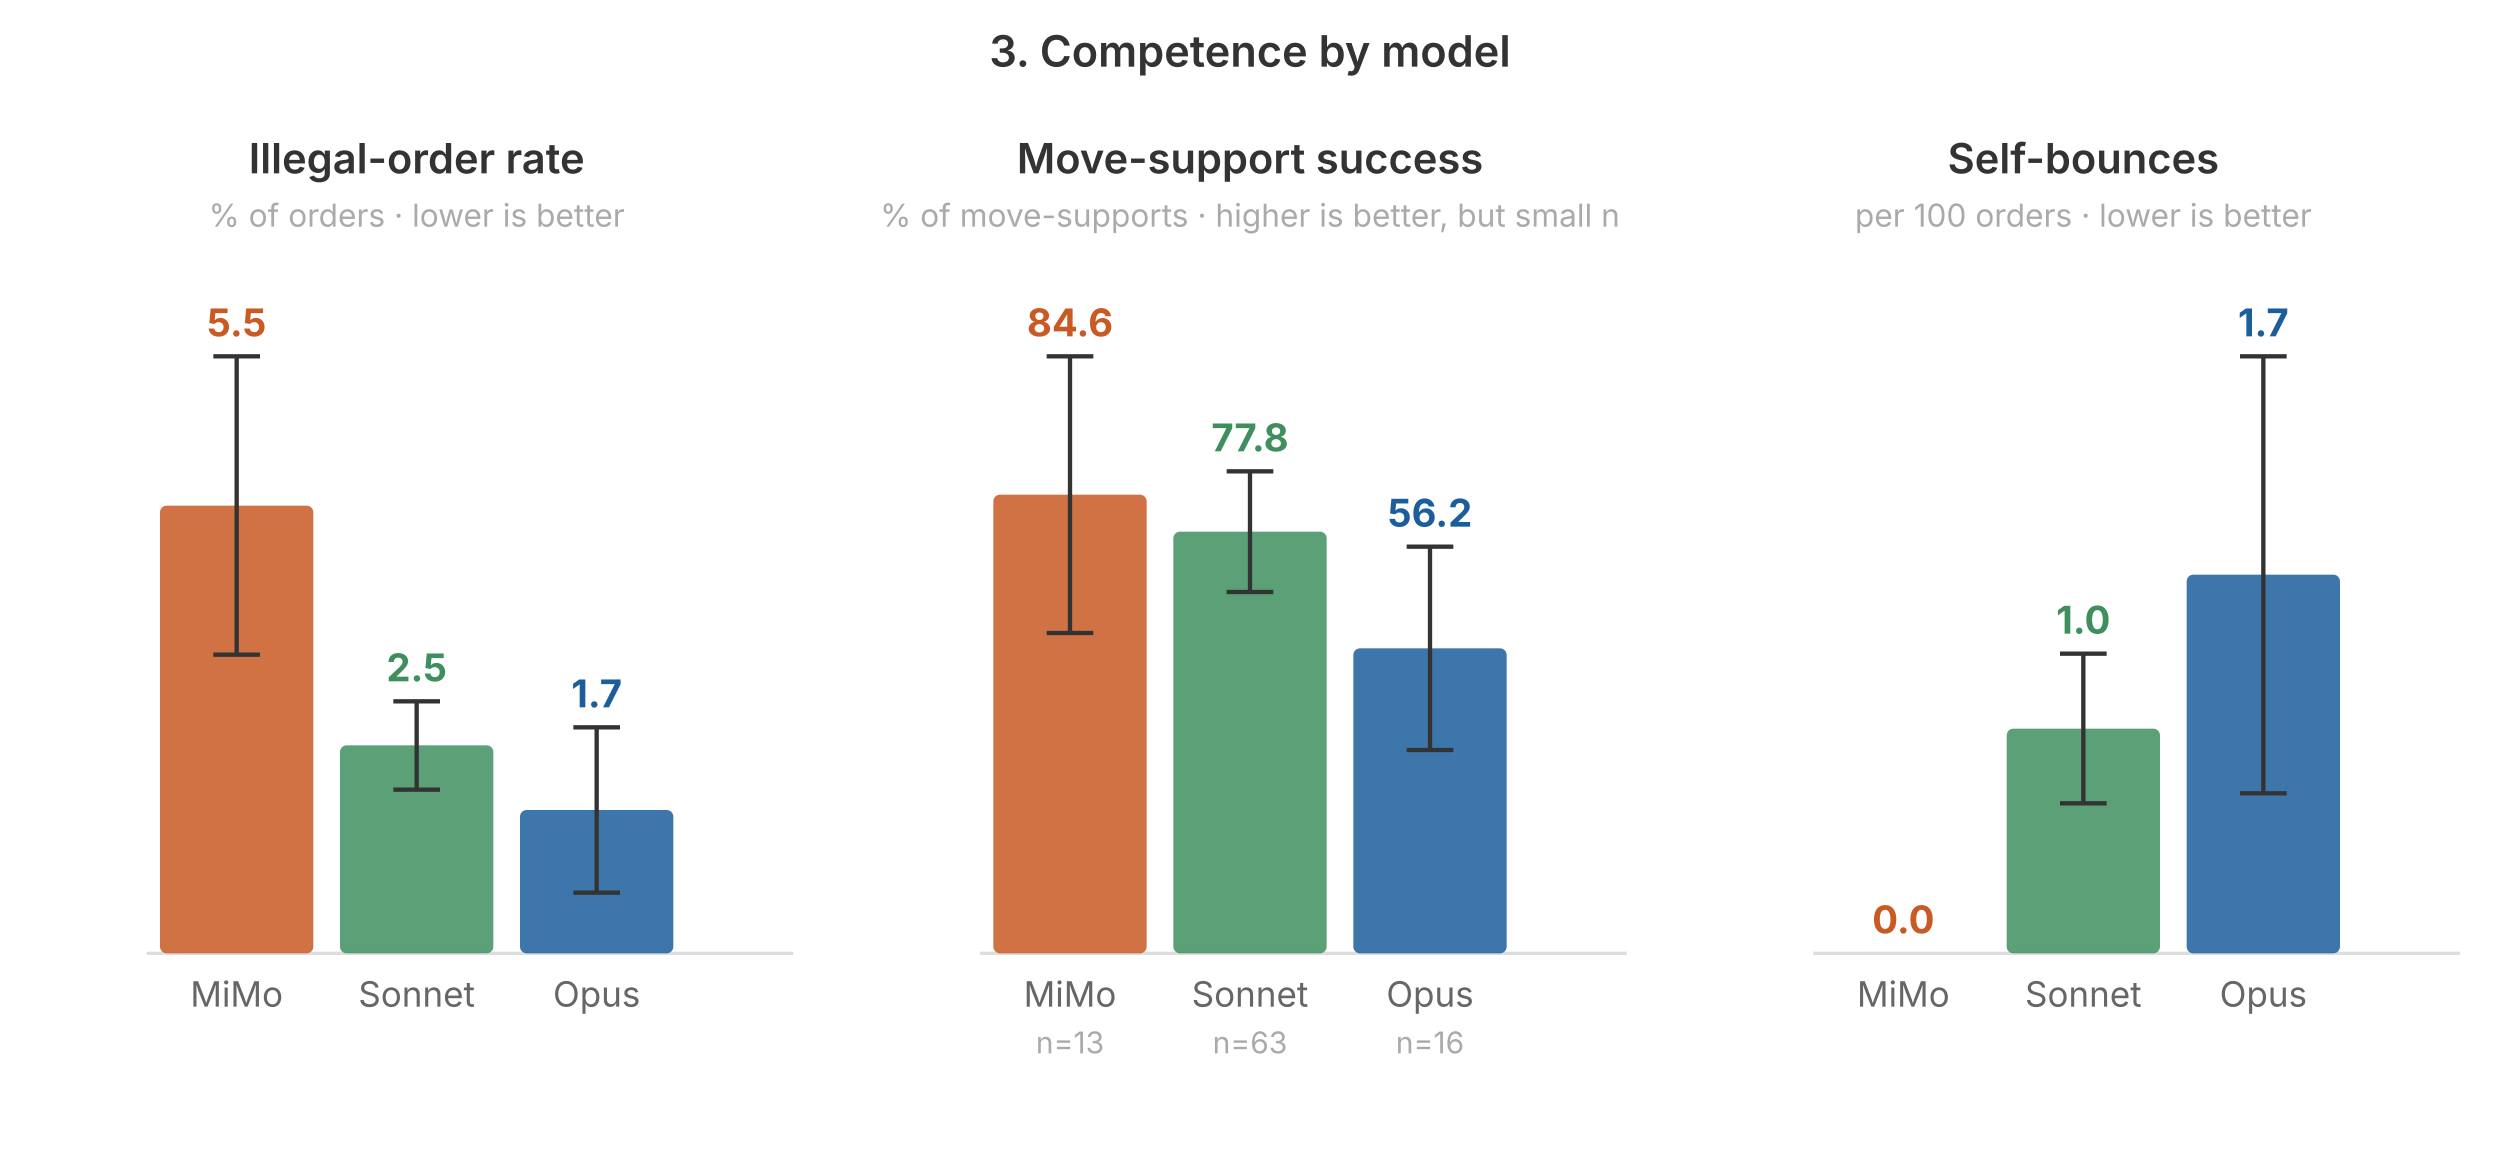
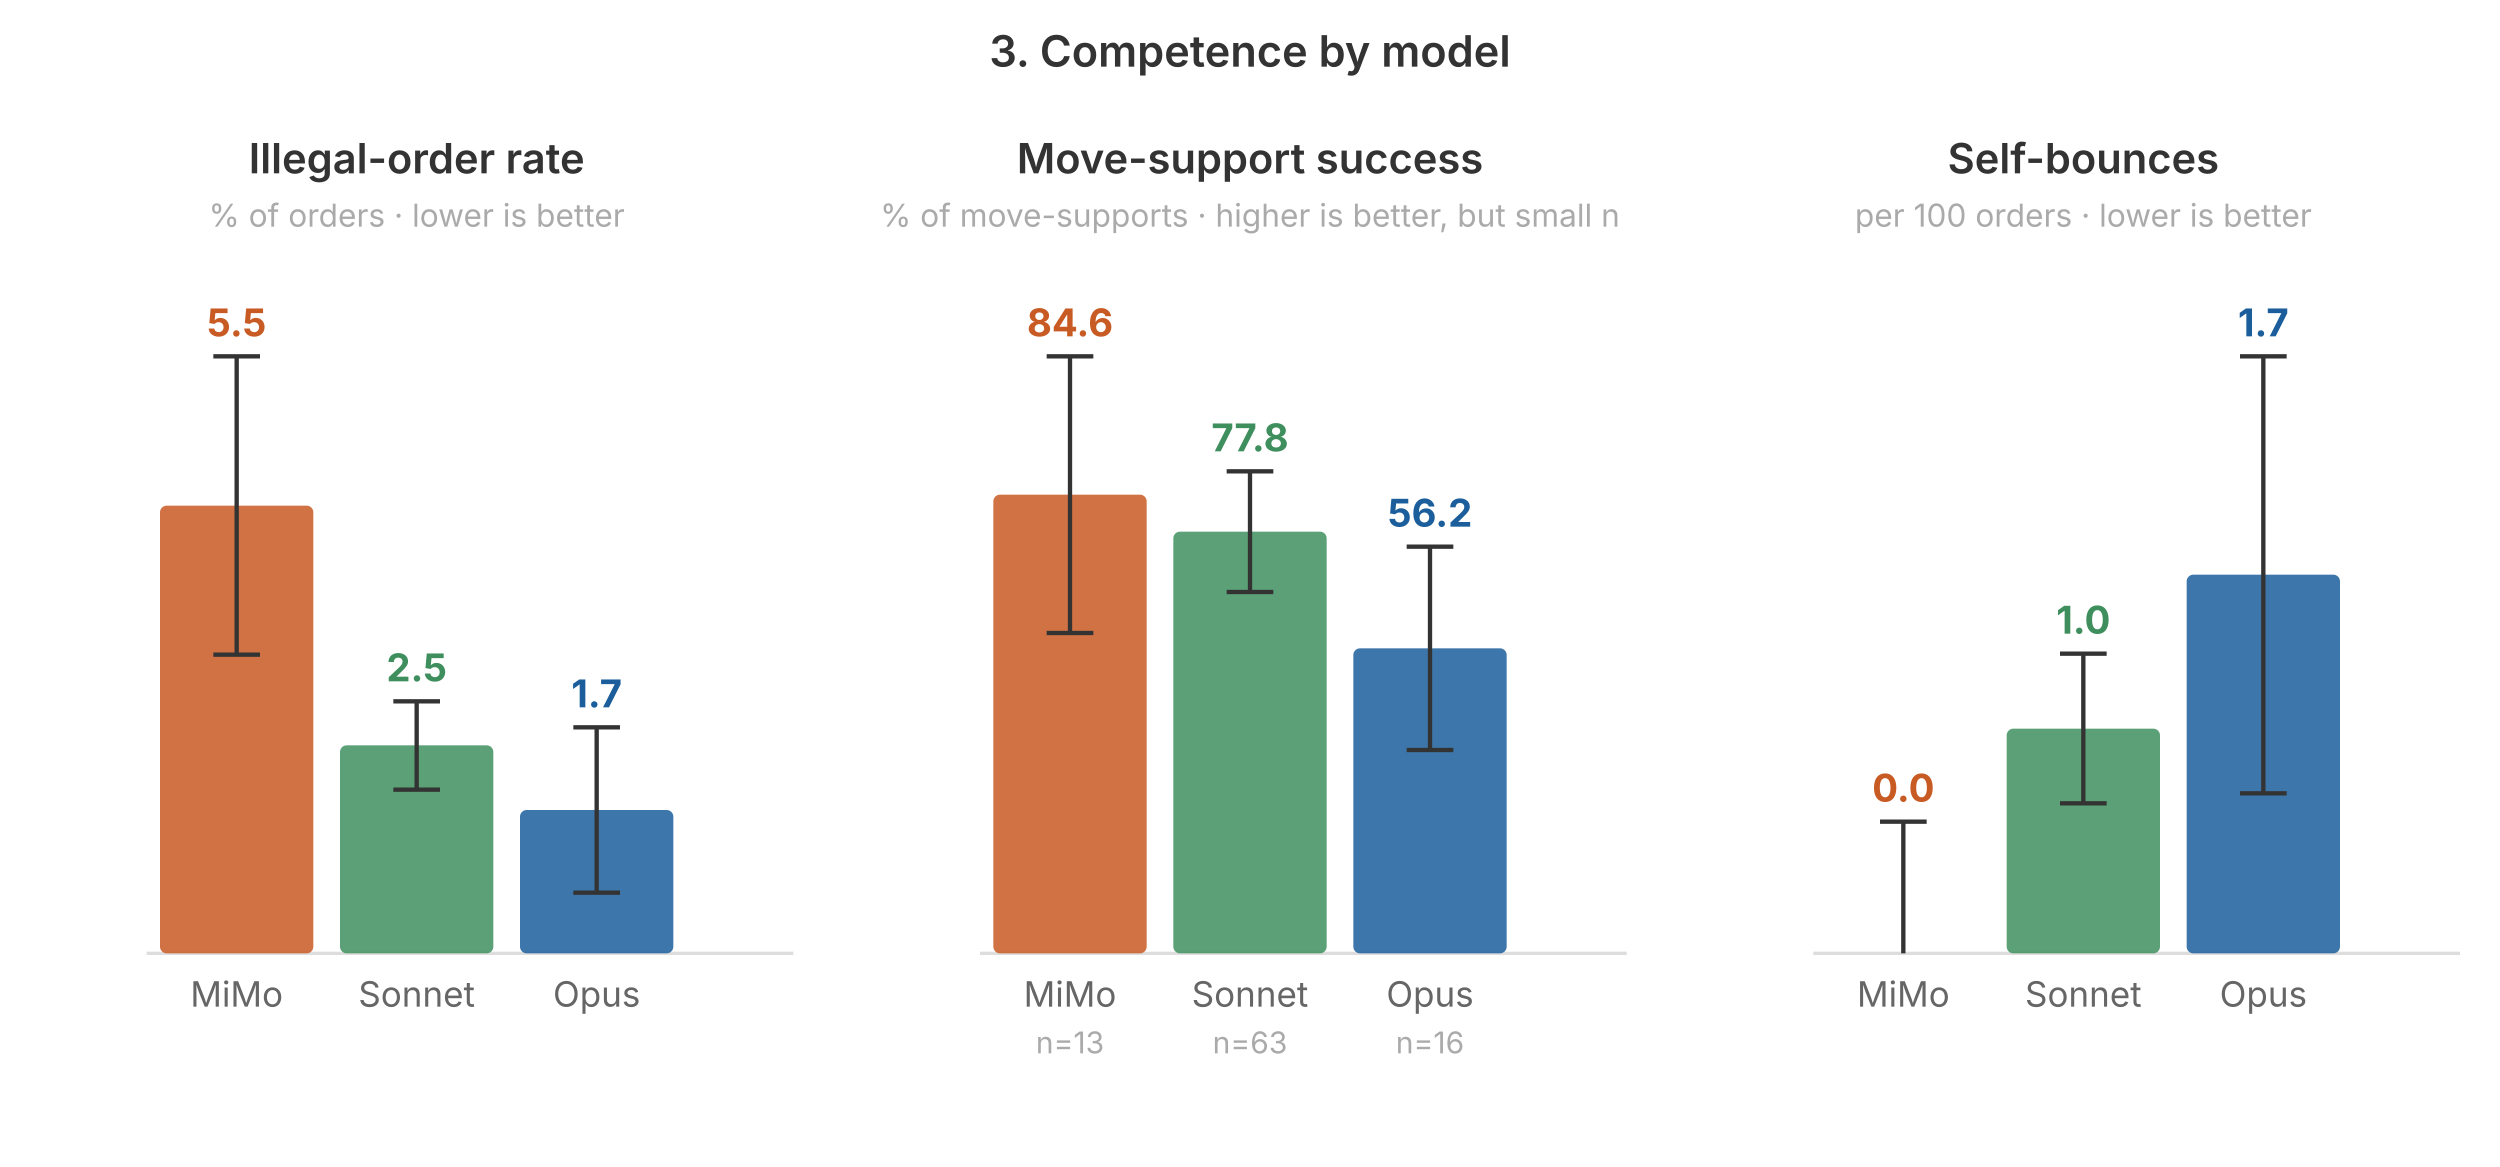
<svg xmlns="http://www.w3.org/2000/svg" viewBox="0 0 750 350" font-family="-apple-system, system-ui, sans-serif" width="750" height="350">
  <text x="375" y="20" text-anchor="middle" font-size="13" font-weight="600" fill="#333">3. Competence by model</text>
  <text x="125" y="52" text-anchor="middle" font-size="12.5" font-weight="600" fill="#333">Illegal-order rate</text>
  <text x="125" y="68" text-anchor="middle" font-size="9.5" fill="#aaa">% of orders · lower is better</text>
  <line x1="44" y1="286" x2="238" y2="286" stroke="#ddd" stroke-width="1" />
  <rect x="48.0" y="151.7" width="46" height="134.3" rx="2" fill="#c85a23" fill-opacity="0.85" />
  <line x1="71.0" y1="106.9" x2="71.0" y2="196.4" stroke="#333" stroke-width="1.3" />
  <line x1="64.0" y1="106.9" x2="78.0" y2="106.9" stroke="#333" stroke-width="1.3" />
  <line x1="64.0" y1="196.4" x2="78.0" y2="196.4" stroke="#333" stroke-width="1.3" />
  <text x="71.0" y="100.9" text-anchor="middle" font-size="11.5" font-weight="700" fill="#c85a23">5.5</text>
  <text x="71.0" y="302.0" text-anchor="middle" font-size="10.5" fill="#666">MiMo</text>
  <rect x="102.0" y="223.6" width="46" height="62.4" rx="2" fill="#3f8f5e" fill-opacity="0.85" />
  <line x1="125.0" y1="210.4" x2="125.0" y2="236.9" stroke="#333" stroke-width="1.3" />
  <line x1="118.0" y1="210.4" x2="132.0" y2="210.4" stroke="#333" stroke-width="1.3" />
  <line x1="118.0" y1="236.9" x2="132.0" y2="236.9" stroke="#333" stroke-width="1.3" />
  <text x="125.0" y="204.4" text-anchor="middle" font-size="11.5" font-weight="700" fill="#3f8f5e">2.5</text>
  <text x="125.0" y="302.0" text-anchor="middle" font-size="10.5" fill="#666">Sonnet</text>
  <rect x="156.0" y="243.0" width="46" height="43.0" rx="2" fill="#1b5e9b" fill-opacity="0.85" />
  <line x1="179.0" y1="218.2" x2="179.0" y2="267.8" stroke="#333" stroke-width="1.3" />
  <line x1="172.0" y1="218.2" x2="186.0" y2="218.2" stroke="#333" stroke-width="1.3" />
  <line x1="172.0" y1="267.8" x2="186.0" y2="267.8" stroke="#333" stroke-width="1.3" />
  <text x="179.0" y="212.2" text-anchor="middle" font-size="11.5" font-weight="700" fill="#1b5e9b">1.7</text>
  <text x="179.0" y="302.0" text-anchor="middle" font-size="10.5" fill="#666">Opus</text>
  <text x="375" y="52" text-anchor="middle" font-size="12.5" font-weight="600" fill="#333">Move-support success</text>
  <text x="375" y="68" text-anchor="middle" font-size="9.5" fill="#aaa">% of move-supports · higher is better, but small n</text>
  <line x1="294" y1="286" x2="488" y2="286" stroke="#ddd" stroke-width="1" />
  <rect x="298.0" y="148.4" width="46" height="137.6" rx="2" fill="#c85a23" fill-opacity="0.85" />
  <line x1="321.0" y1="106.9" x2="321.0" y2="189.9" stroke="#333" stroke-width="1.3" />
  <line x1="314.0" y1="106.9" x2="328.0" y2="106.9" stroke="#333" stroke-width="1.3" />
  <line x1="314.0" y1="189.9" x2="328.0" y2="189.9" stroke="#333" stroke-width="1.3" />
  <text x="321.0" y="100.9" text-anchor="middle" font-size="11.5" font-weight="700" fill="#c85a23">84.6</text>
  <text x="321.0" y="302.0" text-anchor="middle" font-size="10.5" fill="#666">MiMo</text>
  <text x="321.0" y="316.0" text-anchor="middle" font-size="9" fill="#aaa">n=13</text>
  <rect x="352.0" y="159.5" width="46" height="126.5" rx="2" fill="#3f8f5e" fill-opacity="0.85" />
  <line x1="375.0" y1="141.4" x2="375.0" y2="177.6" stroke="#333" stroke-width="1.3" />
  <line x1="368.0" y1="141.4" x2="382.0" y2="141.4" stroke="#333" stroke-width="1.3" />
  <line x1="368.0" y1="177.6" x2="382.0" y2="177.6" stroke="#333" stroke-width="1.3" />
  <text x="375.0" y="135.4" text-anchor="middle" font-size="11.5" font-weight="700" fill="#3f8f5e">77.8</text>
  <text x="375.0" y="302.0" text-anchor="middle" font-size="10.5" fill="#666">Sonnet</text>
  <text x="375.0" y="316.0" text-anchor="middle" font-size="9" fill="#aaa">n=63</text>
  <rect x="406.0" y="194.5" width="46" height="91.5" rx="2" fill="#1b5e9b" fill-opacity="0.85" />
  <line x1="429.0" y1="164.0" x2="429.0" y2="225.0" stroke="#333" stroke-width="1.3" />
  <line x1="422.0" y1="164.0" x2="436.0" y2="164.0" stroke="#333" stroke-width="1.3" />
  <line x1="422.0" y1="225.0" x2="436.0" y2="225.0" stroke="#333" stroke-width="1.3" />
  <text x="429.0" y="158.0" text-anchor="middle" font-size="11.5" font-weight="700" fill="#1b5e9b">56.2</text>
  <text x="429.0" y="302.0" text-anchor="middle" font-size="10.5" fill="#666">Opus</text>
  <text x="429.0" y="316.0" text-anchor="middle" font-size="9" fill="#aaa">n=16</text>
  <text x="625" y="52" text-anchor="middle" font-size="12.5" font-weight="600" fill="#333">Self-bounces</text>
  <text x="625" y="68" text-anchor="middle" font-size="9.5" fill="#aaa">per 100 orders · lower is better</text>
  <line x1="544" y1="286" x2="738" y2="286" stroke="#ddd" stroke-width="1" />
  <rect x="548.0" y="286.0" width="46" height="0.0" rx="2" fill="#c85a23" fill-opacity="0.85" />
-   <text x="571.0" y="280.0" text-anchor="middle" font-size="11.5" font-weight="700" fill="#c85a23">0.0</text>
+   <line x1="571.0" y1="246.5" x2="571.0" y2="286.0" stroke="#333" stroke-width="1.3" />
+   <line x1="564.0" y1="246.5" x2="578.0" y2="246.5" stroke="#333" stroke-width="1.3" />
+   <text x="571.0" y="240.5" text-anchor="middle" font-size="11.5" font-weight="700" fill="#c85a23">0.0</text>
  <text x="571.0" y="302.0" text-anchor="middle" font-size="10.5" fill="#666">MiMo</text>
  <rect x="602.0" y="218.6" width="46" height="67.4" rx="2" fill="#3f8f5e" fill-opacity="0.85" />
  <line x1="625.0" y1="196.1" x2="625.0" y2="241.0" stroke="#333" stroke-width="1.3" />
  <line x1="618.0" y1="196.1" x2="632.0" y2="196.1" stroke="#333" stroke-width="1.3" />
  <line x1="618.0" y1="241.0" x2="632.0" y2="241.0" stroke="#333" stroke-width="1.3" />
  <text x="625.0" y="190.1" text-anchor="middle" font-size="11.5" font-weight="700" fill="#3f8f5e">1.0</text>
  <text x="625.0" y="302.0" text-anchor="middle" font-size="10.5" fill="#666">Sonnet</text>
  <rect x="656.0" y="172.4" width="46" height="113.6" rx="2" fill="#1b5e9b" fill-opacity="0.85" />
  <line x1="679.0" y1="106.9" x2="679.0" y2="238.0" stroke="#333" stroke-width="1.3" />
  <line x1="672.0" y1="106.9" x2="686.0" y2="106.9" stroke="#333" stroke-width="1.3" />
  <line x1="672.0" y1="238.0" x2="686.0" y2="238.0" stroke="#333" stroke-width="1.3" />
  <text x="679.0" y="100.9" text-anchor="middle" font-size="11.5" font-weight="700" fill="#1b5e9b">1.7</text>
  <text x="679.0" y="302.0" text-anchor="middle" font-size="10.5" fill="#666">Opus</text>
</svg>
